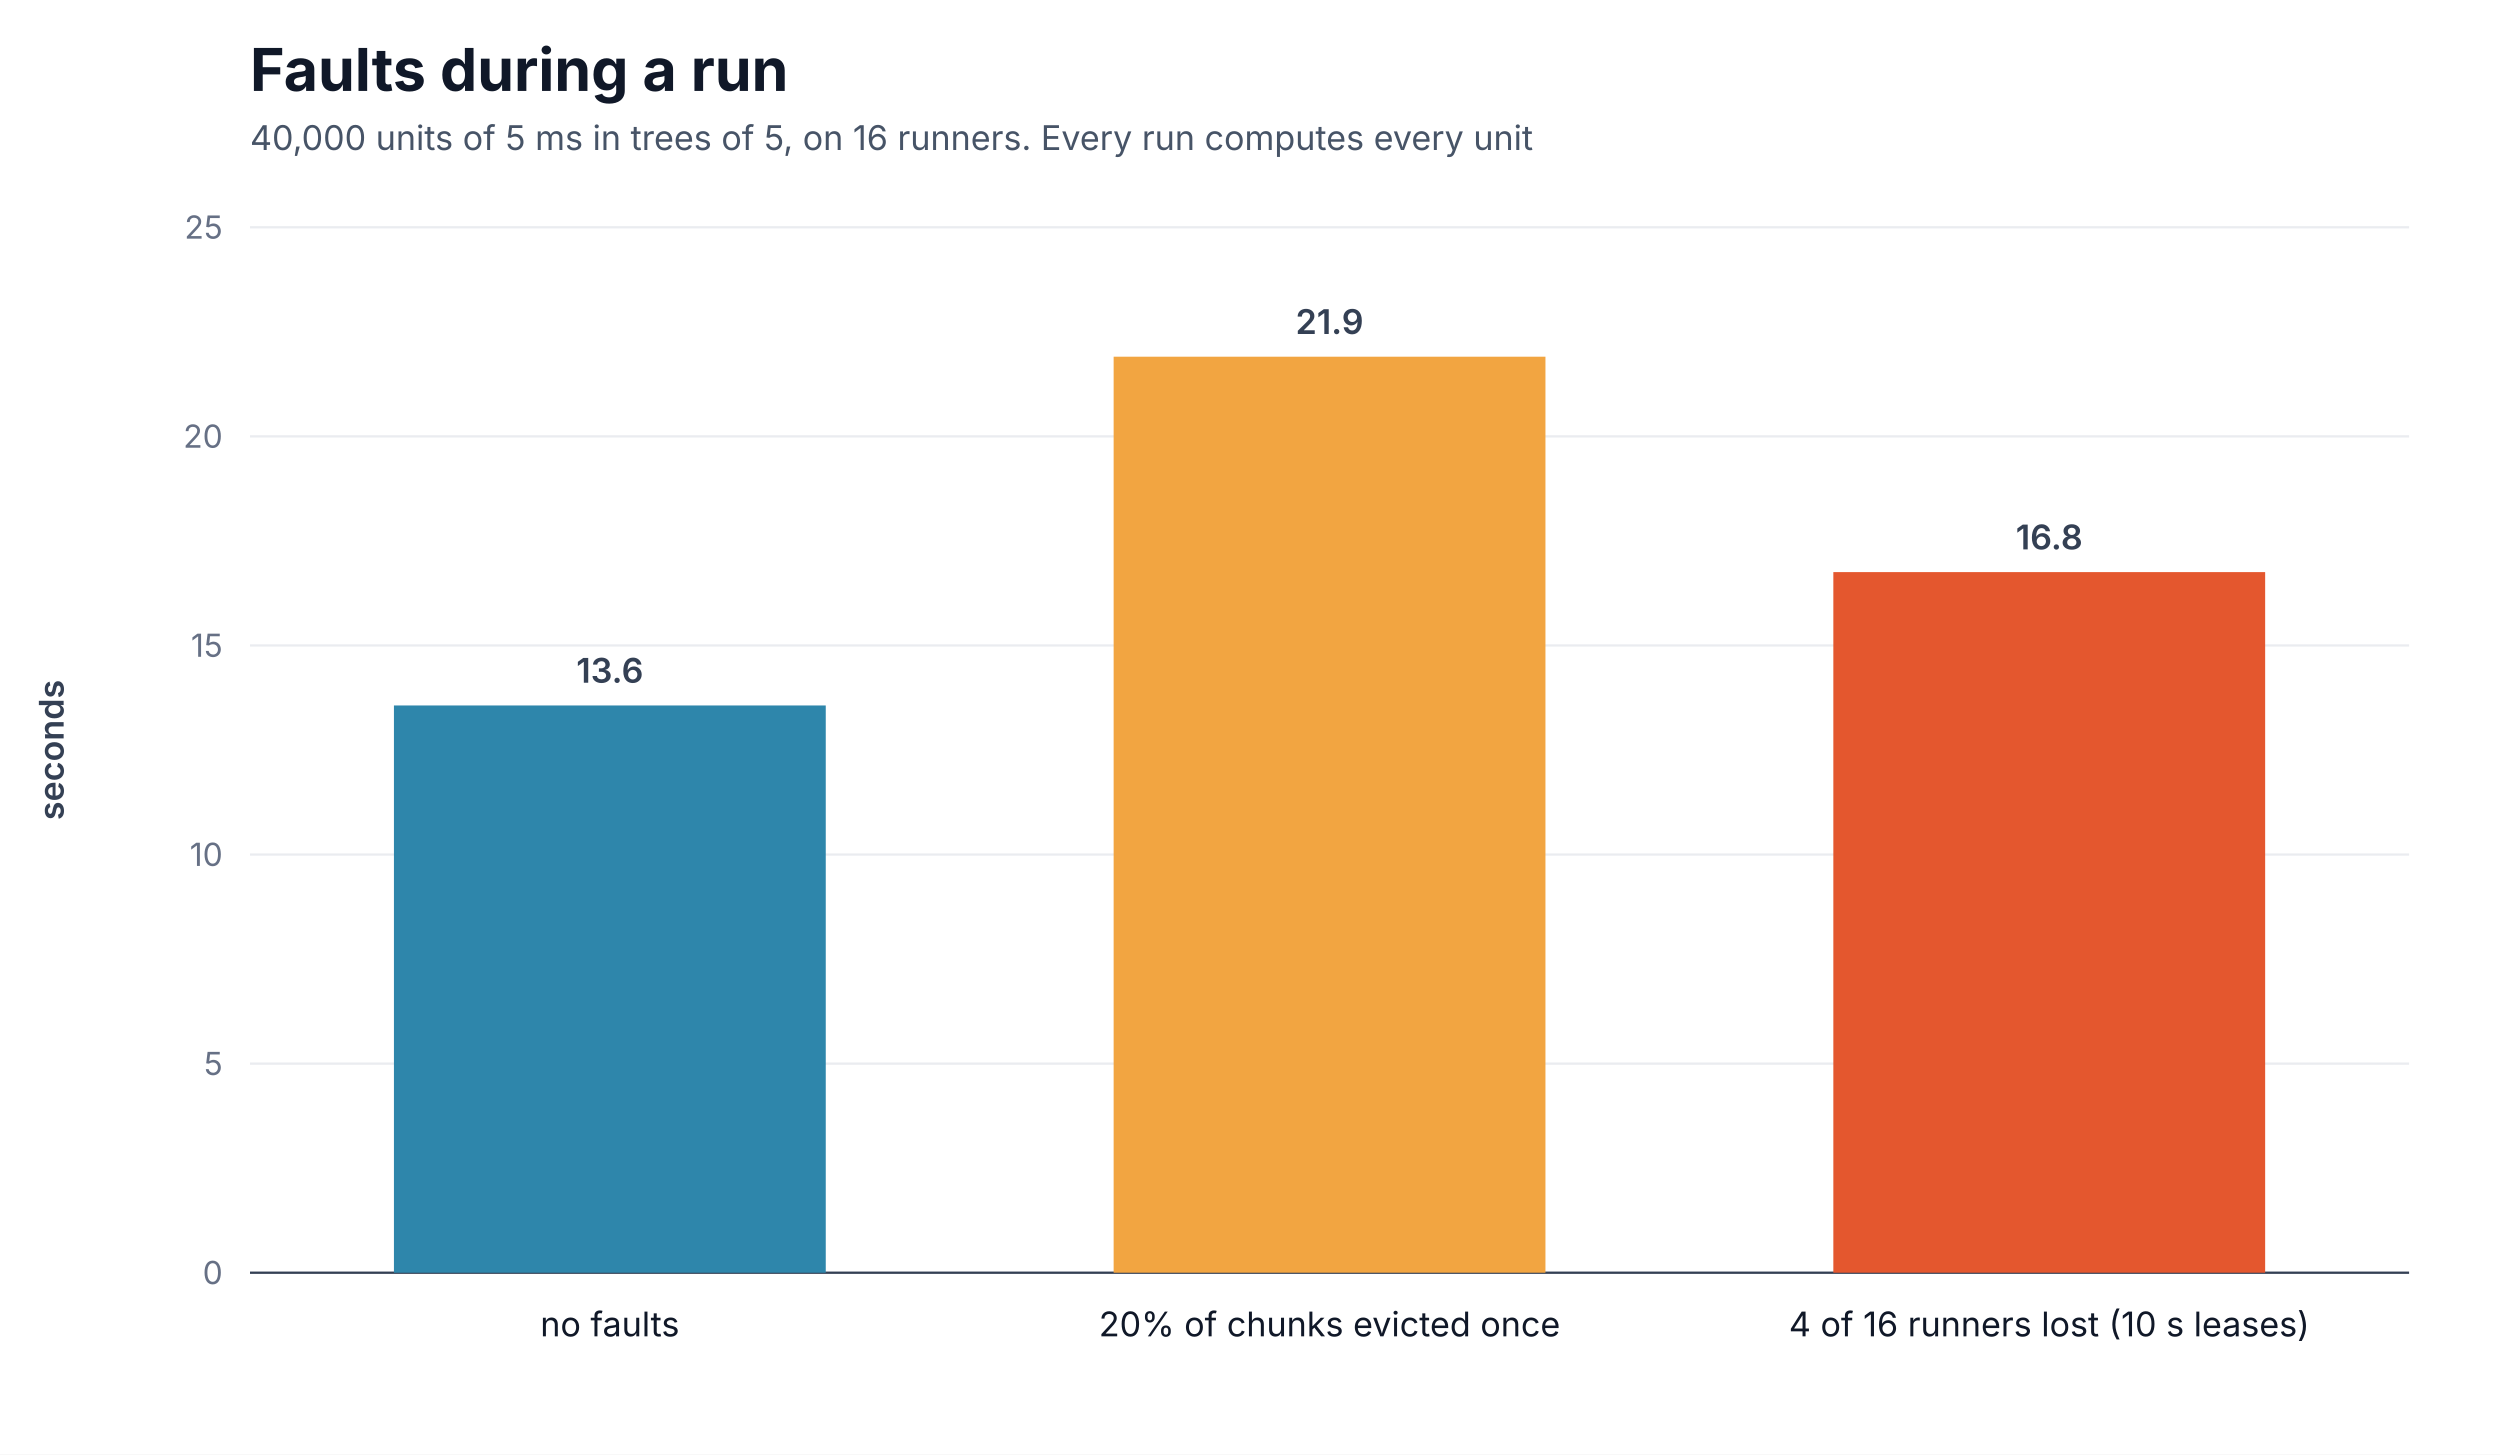
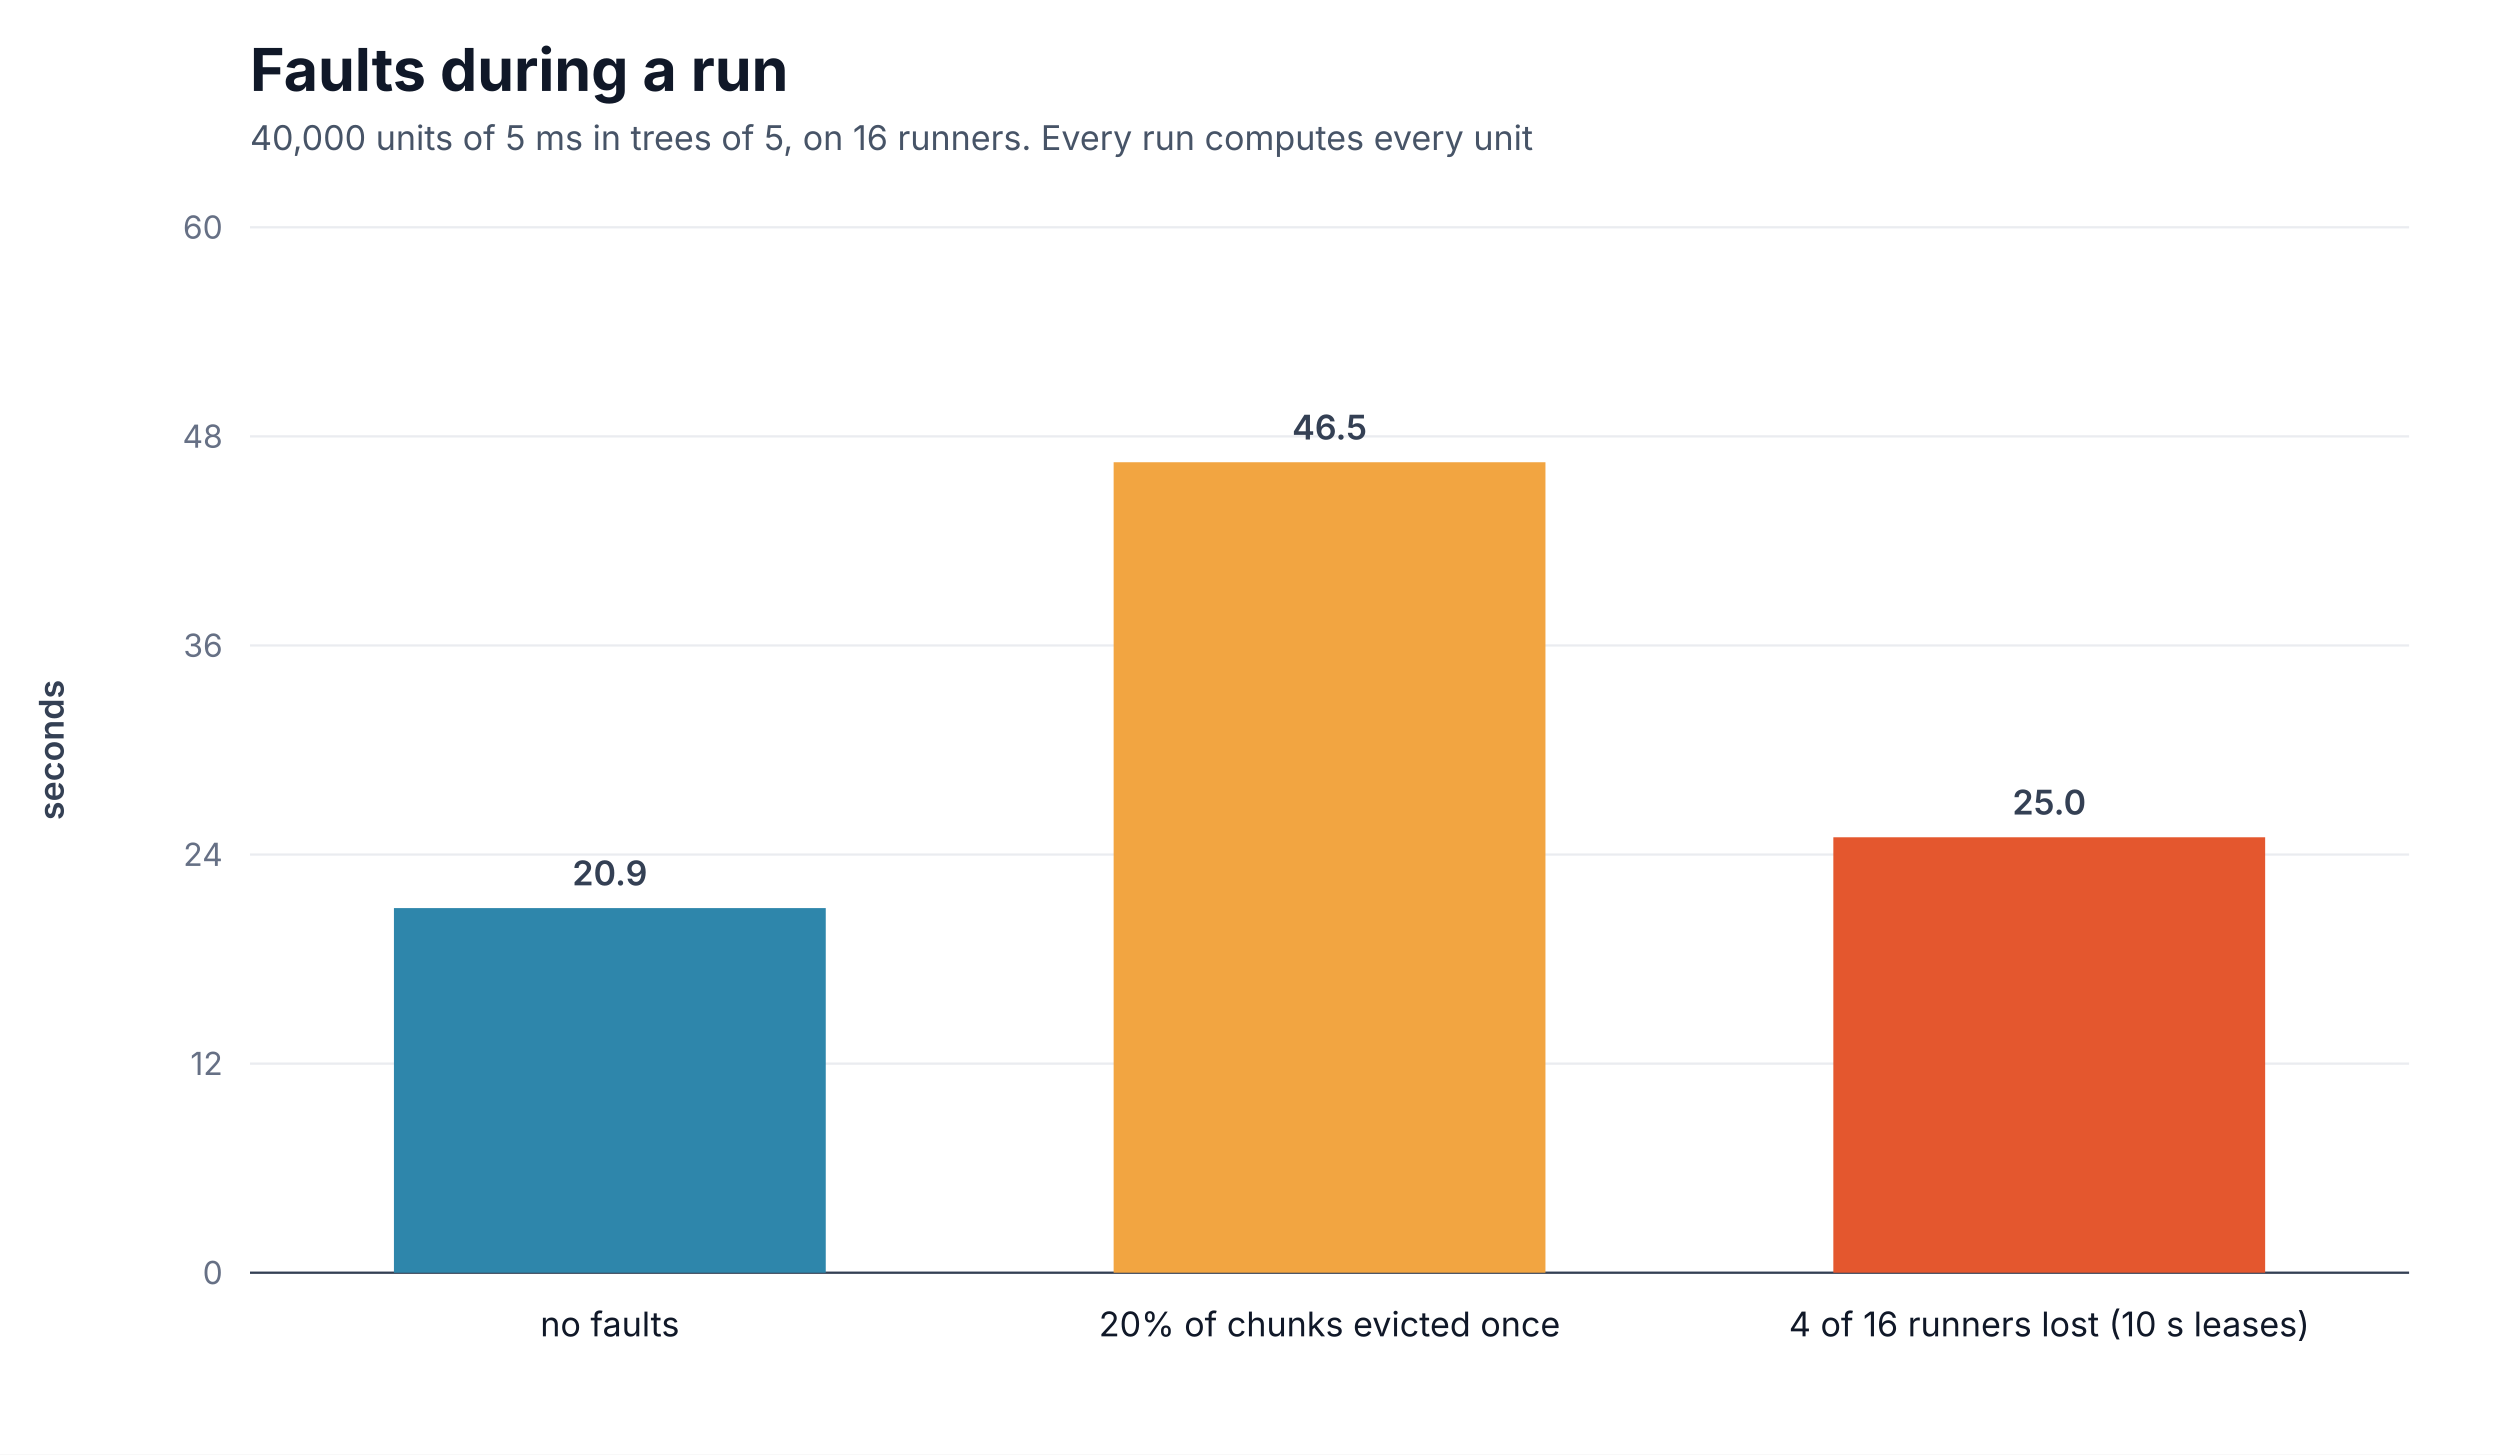
<svg xmlns="http://www.w3.org/2000/svg" width="1100" height="640" viewBox="0 0 1100 640">
  <style>text{font-family:Inter,ui-sans-serif,system-ui,-apple-system,sans-serif;fill:#101828}.title{font-size:26px;font-weight:700}.sub{font-size:15px;fill:#475467}.tick{font-size:14px;fill:#667085}.label{font-size:15px;font-weight:600;fill:#344054}.legend{font-size:15px}</style>
  <rect width="1100" height="640" fill="#fff" />
  <text x="110" y="40" class="title">Faults during a run</text>
  <text x="110" y="66" class="sub">40,000 units of 5 ms in trees of 5, on 16 runners. Every run computes every unit</text>
  <line x1="110" x2="1060" y1="560" y2="560" stroke="#eaecf0" />
  <text x="98" y="565" text-anchor="end" class="tick">0</text>
  <line x1="110" x2="1060" y1="468" y2="468" stroke="#eaecf0" />
-   <text x="98" y="473" text-anchor="end" class="tick">5</text>
+   <text x="98" y="473" text-anchor="end" class="tick">12</text>
  <line x1="110" x2="1060" y1="376" y2="376" stroke="#eaecf0" />
-   <text x="98" y="381" text-anchor="end" class="tick">10</text>
+   <text x="98" y="381" text-anchor="end" class="tick">24</text>
  <line x1="110" x2="1060" y1="284" y2="284" stroke="#eaecf0" />
-   <text x="98" y="289" text-anchor="end" class="tick">15</text>
+   <text x="98" y="289" text-anchor="end" class="tick">36</text>
  <line x1="110" x2="1060" y1="192" y2="192" stroke="#eaecf0" />
-   <text x="98" y="197" text-anchor="end" class="tick">20</text>
+   <text x="98" y="197" text-anchor="end" class="tick">48</text>
  <line x1="110" x2="1060" y1="100" y2="100" stroke="#eaecf0" />
-   <text x="98" y="105" text-anchor="end" class="tick">25</text>
+   <text x="98" y="105" text-anchor="end" class="tick">60</text>
  <line x1="110" x2="1060" y1="560" y2="560" stroke="#344054" />
-   <rect x="173.333" y="310.404" width="190" height="249.596" fill="#2e86ab" />
-   <text x="268.333" y="300.404" text-anchor="middle" class="label">13.6</text>
+   <rect x="173.333" y="399.56" width="190" height="160.44" fill="#2e86ab" />
+   <text x="268.333" y="389.56" text-anchor="middle" class="label">20.9</text>
  <text x="268.333" y="588" text-anchor="middle" class="legend">no faults</text>
-   <rect x="490" y="156.948" width="190" height="403.052" fill="#f2a541" />
-   <text x="585" y="146.948" text-anchor="middle" class="label">21.9</text>
+   <rect x="490" y="203.385" width="190" height="356.615" fill="#f2a541" />
+   <text x="585" y="193.385" text-anchor="middle" class="label">46.5</text>
  <text x="585" y="588" text-anchor="middle" class="legend">20% of chunks evicted once</text>
-   <rect x="806.667" y="251.726" width="190" height="308.274" fill="#e4572e" />
-   <text x="901.667" y="241.726" text-anchor="middle" class="label">16.8</text>
+   <rect x="806.667" y="368.402" width="190" height="191.598" fill="#e4572e" />
+   <text x="901.667" y="358.402" text-anchor="middle" class="label">25.0</text>
  <text x="901.667" y="588" text-anchor="middle" class="legend">4 of 16 runners lost (10 s leases)</text>
  <text transform="translate(28,330) rotate(-90)" text-anchor="middle" class="label">seconds</text>
</svg>
